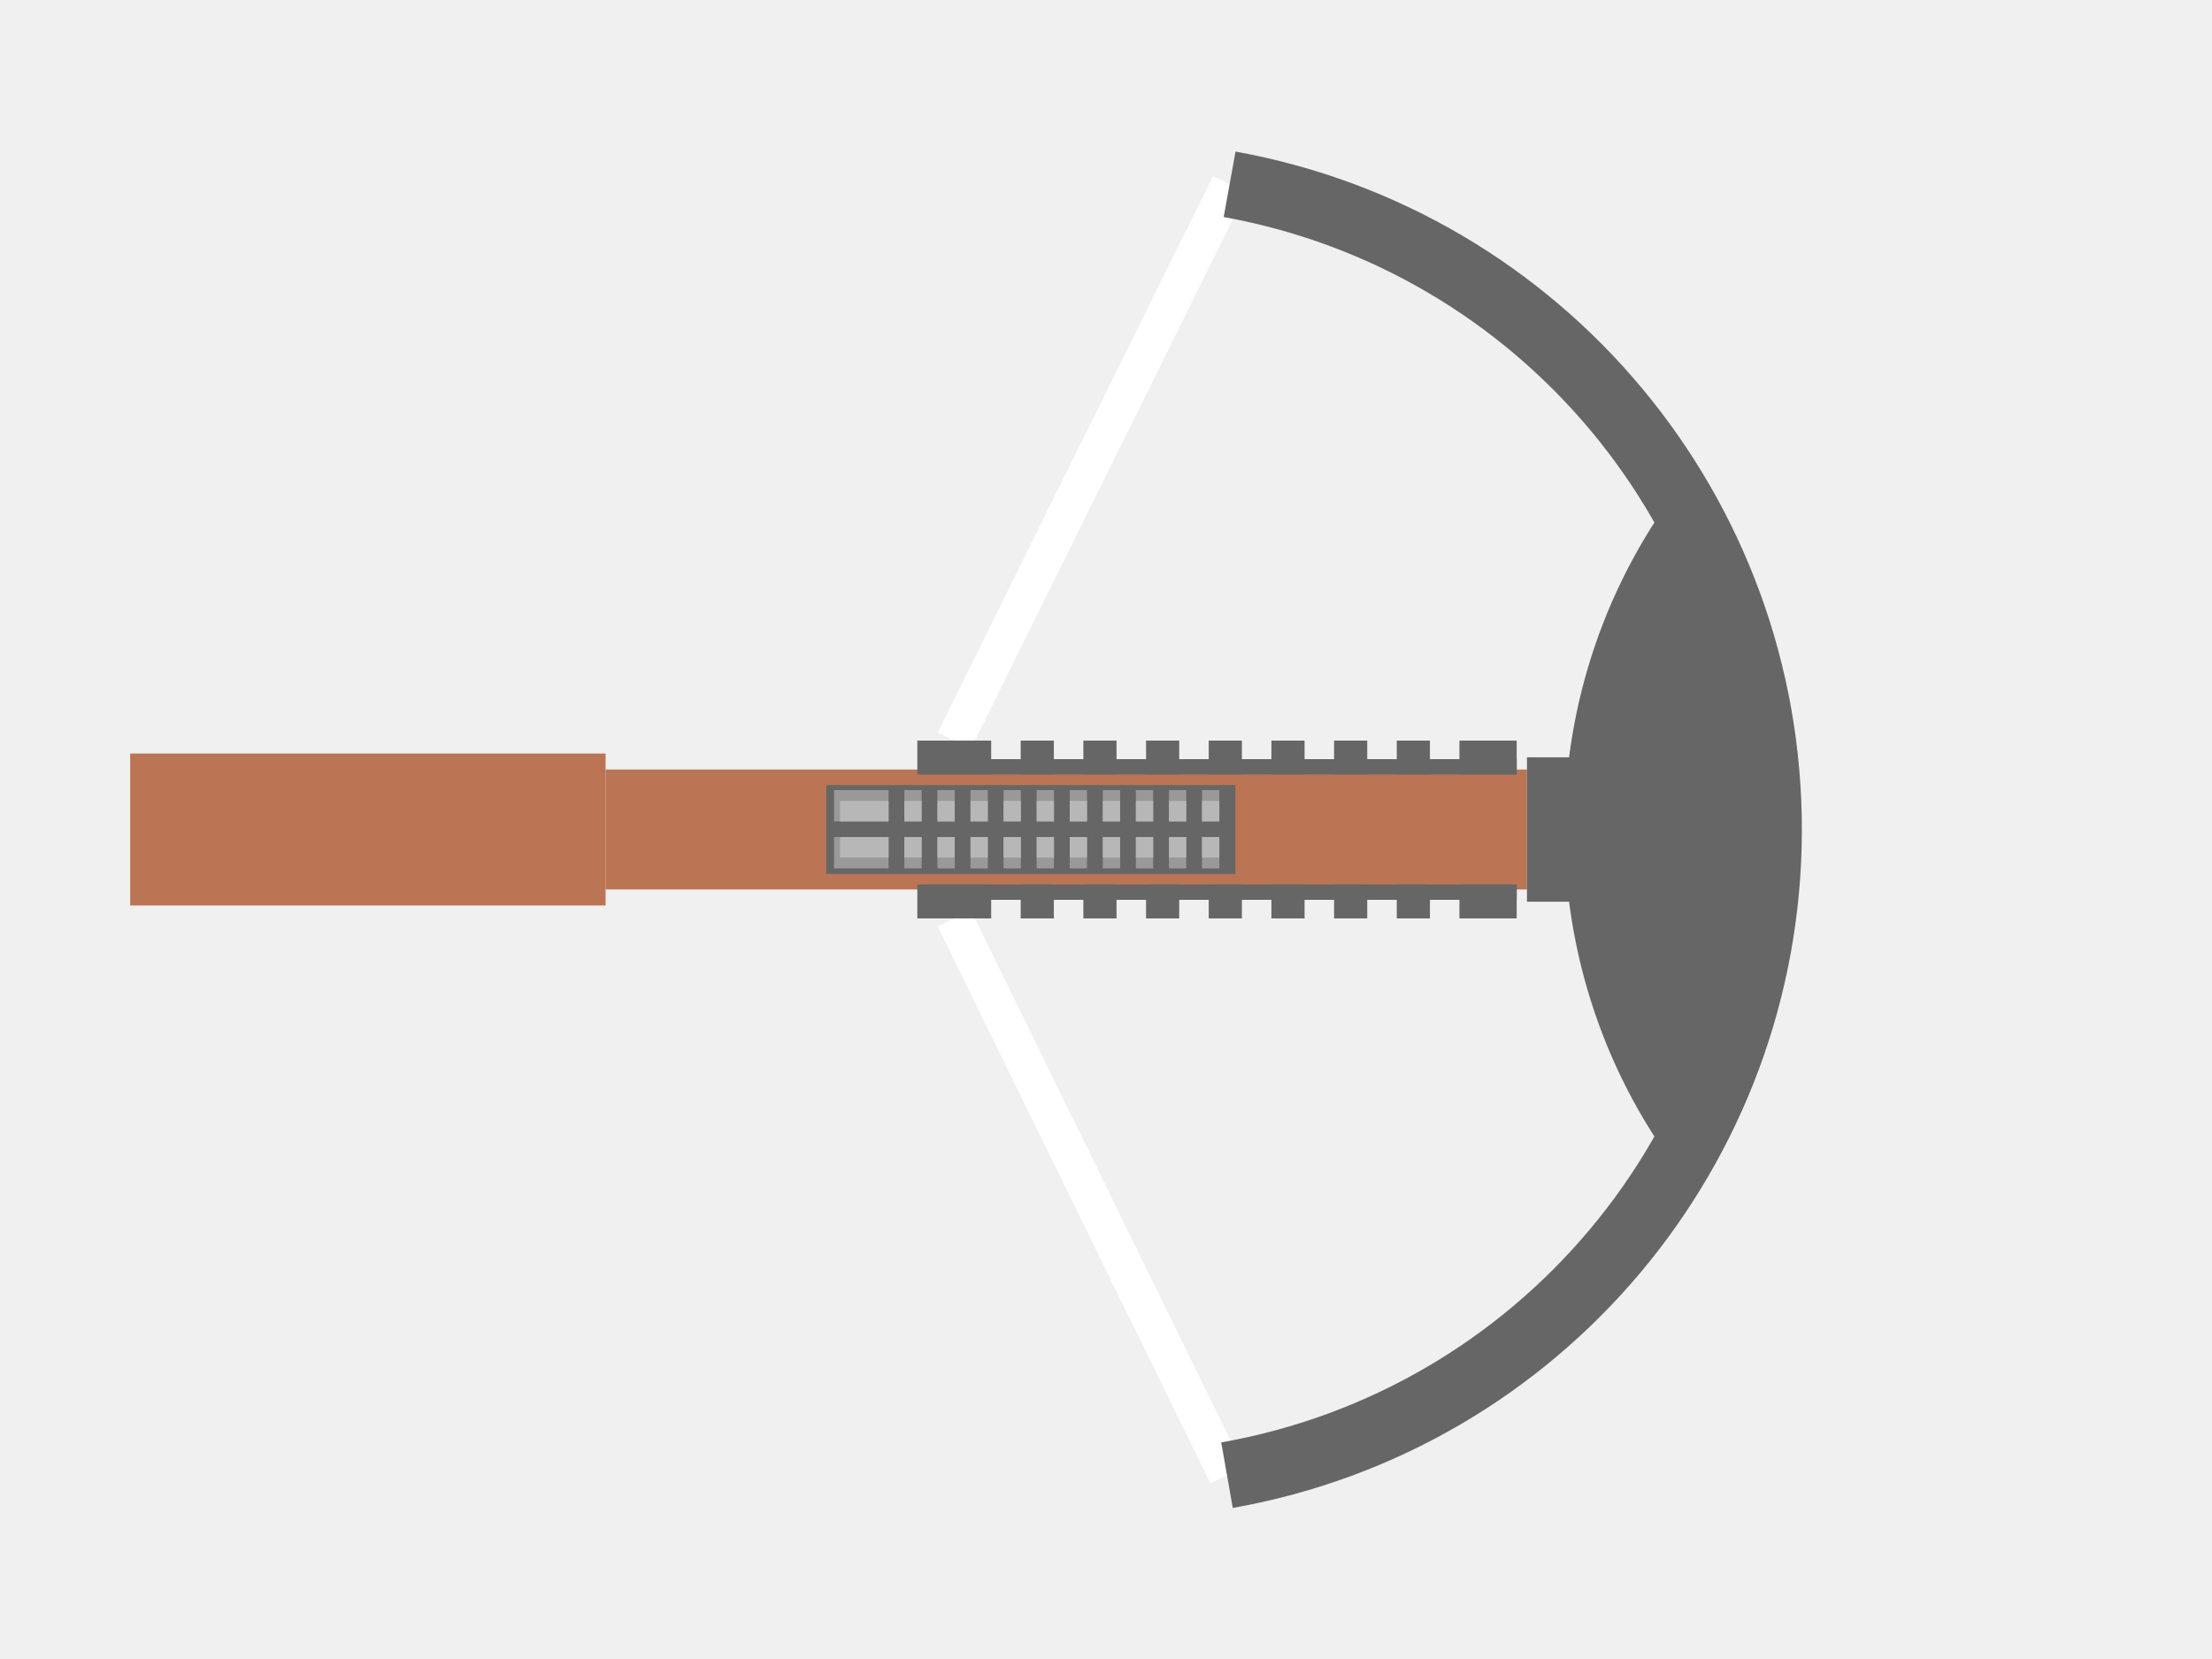
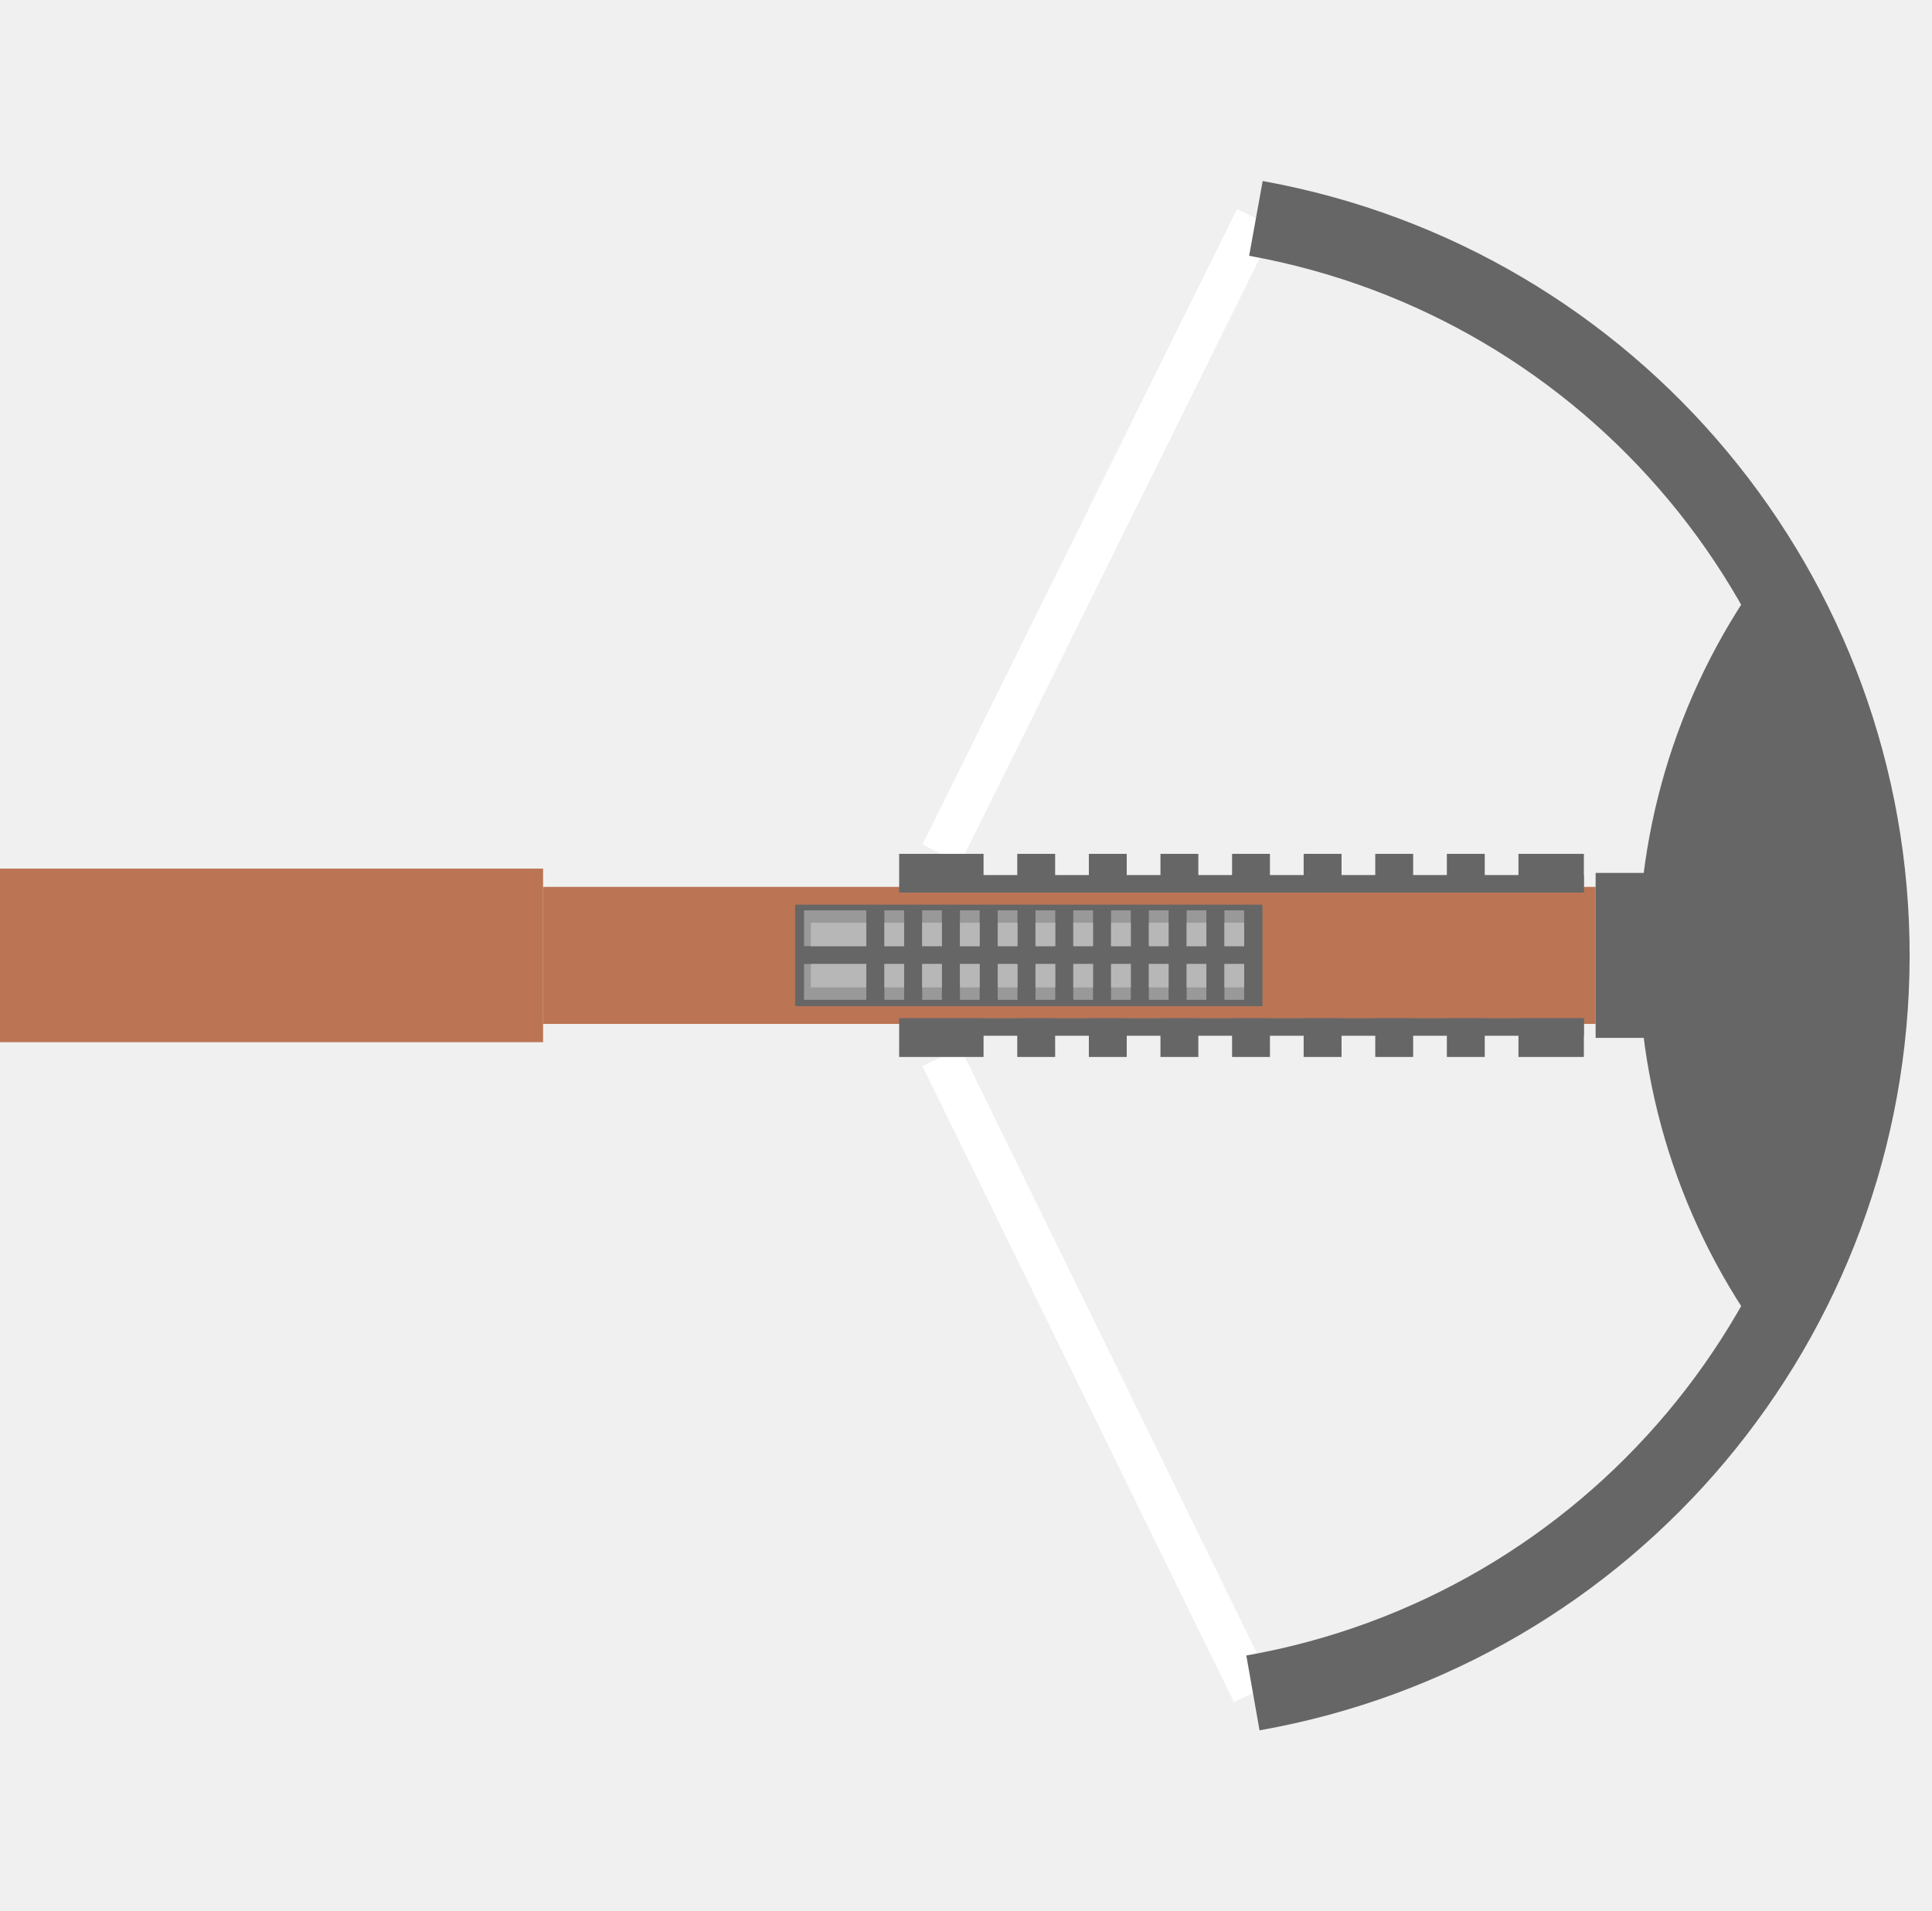
- <svg xmlns="http://www.w3.org/2000/svg" version="1.1" viewBox="0.0 0.0 960.0 720.0" fill="none" stroke="none" stroke-linecap="square" stroke-miterlimit="10">
+ <svg xmlns="http://www.w3.org/2000/svg" version="1.1" viewBox="0.0 0.0 734.0 726.0" fill="none" stroke="none" stroke-linecap="square" stroke-miterlimit="10">
  <clipPath id="p.0">
-     <path d="m0 0l960.0 0l0 720.0l-960.0 0l0 -720.0z" clip-rule="nonzero" />
+     <path d="m0 0l734.0 0l0 726.0l-734.0 0l0 -726.0z" clip-rule="nonzero" />
  </clipPath>
  <g clip-path="url(#p.0)">
-     <path fill="#000000" fill-opacity="0.0" d="m0 0l960.0 0l0 720.0l-960.0 0z" fill-rule="evenodd" />
-     <path fill="#000000" fill-opacity="0.0" d="m414.15 398.577l118.362 241.638" fill-rule="evenodd" />
-     <path stroke="#ffffff" stroke-width="16.0" stroke-linejoin="round" stroke-linecap="butt" d="m414.15 398.577l118.362 241.638" fill-rule="evenodd" />
-     <path fill="#000000" fill-opacity="0.0" d="m533.646 79.985l-119.496 241.417" fill-rule="evenodd" />
-     <path stroke="#ffffff" stroke-width="16.0" stroke-linejoin="round" stroke-linecap="butt" d="m533.646 79.985l-119.496 241.417" fill-rule="evenodd" />
-     <path fill="#bb7554" d="m262.832 333.968l399.874 0l0 52.063l-399.874 0z" fill-rule="evenodd" />
-     <path fill="#bb7554" d="m56.501 327.025l206.331 0l0 65.953l-206.331 0z" fill-rule="evenodd" />
-     <path fill="#666666" d="m358.596 340.711l177.543 0l0 38.583l-177.543 0z" fill-rule="evenodd" />
-     <path fill="#666666" d="m398.105 321.417l32.063 0l0 14.709l-32.063 0z" fill-rule="evenodd" />
-     <path fill="#666666" d="m399.719 329.472l258.52 0l0 6.646l-258.52 0z" fill-rule="evenodd" />
-     <path fill="#666666" d="m442.976 321.417l14.394 0l0 14.709l-14.394 0z" fill-rule="evenodd" />
-     <path fill="#666666" d="m470.178 321.417l14.394 0l0 14.709l-14.394 0z" fill-rule="evenodd" />
-     <path fill="#666666" d="m497.381 321.417l14.394 0l0 14.709l-14.394 0z" fill-rule="evenodd" />
-     <path fill="#666666" d="m524.583 321.417l14.394 0l0 14.709l-14.394 0z" fill-rule="evenodd" />
-     <path fill="#666666" d="m551.785 321.417l14.394 0l0 14.709l-14.394 0z" fill-rule="evenodd" />
-     <path fill="#666666" d="m578.987 321.417l14.394 0l0 14.709l-14.394 0z" fill-rule="evenodd" />
-     <path fill="#666666" d="m606.189 321.417l14.394 0l0 14.709l-14.394 0z" fill-rule="evenodd" />
-     <path fill="#666666" d="m633.391 321.417l24.85 0l0 14.709l-24.85 0z" fill-rule="evenodd" />
-     <path fill="#666666" d="m398.105 398.589l32.063 0l0 -14.709l-32.063 0z" fill-rule="evenodd" />
-     <path fill="#666666" d="m399.719 390.534l258.52 0l0 -6.646l-258.52 0z" fill-rule="evenodd" />
-     <path fill="#666666" d="m442.976 398.589l14.394 0l0 -14.709l-14.394 0z" fill-rule="evenodd" />
-     <path fill="#666666" d="m470.178 398.589l14.394 0l0 -14.709l-14.394 0z" fill-rule="evenodd" />
-     <path fill="#666666" d="m497.381 398.589l14.394 0l0 -14.709l-14.394 0z" fill-rule="evenodd" />
-     <path fill="#666666" d="m524.583 398.589l14.394 0l0 -14.709l-14.394 0z" fill-rule="evenodd" />
-     <path fill="#666666" d="m551.785 398.589l14.394 0l0 -14.709l-14.394 0z" fill-rule="evenodd" />
-     <path fill="#666666" d="m578.987 398.589l14.394 0l0 -14.709l-14.394 0z" fill-rule="evenodd" />
-     <path fill="#666666" d="m606.189 398.589l14.394 0l0 -14.709l-14.394 0z" fill-rule="evenodd" />
-     <path fill="#666666" d="m633.391 398.589l24.85 0l0 -14.709l-24.85 0z" fill-rule="evenodd" />
-     <path fill="#999999" d="m361.966 342.887l23.654 0l0 13.606l-23.654 0z" fill-rule="evenodd" />
-     <path fill="#b7b7b7" d="m364.562 347.591l21.071 0l0 8.913l-21.071 0z" fill-rule="evenodd" />
-     <path fill="#999999" d="m392.491 342.887l7.496 0l0 13.606l-7.496 0z" fill-rule="evenodd" />
-     <path fill="#b7b7b7" d="m392.491 347.591l7.496 0l0 8.913l-7.496 0z" fill-rule="evenodd" />
-     <path fill="#999999" d="m406.845 342.882l7.496 0l0 13.606l-7.496 0z" fill-rule="evenodd" />
-     <path fill="#b7b7b7" d="m406.845 347.585l7.496 0l0 8.913l-7.496 0z" fill-rule="evenodd" />
-     <path fill="#999999" d="m421.199 342.885l7.496 0l0 13.606l-7.496 0z" fill-rule="evenodd" />
-     <path fill="#b7b7b7" d="m421.199 347.588l7.496 0l0 8.913l-7.496 0z" fill-rule="evenodd" />
-     <path fill="#999999" d="m435.554 342.879l7.496 0l0 13.606l-7.496 0z" fill-rule="evenodd" />
-     <path fill="#b7b7b7" d="m435.554 347.583l7.496 0l0 8.913l-7.496 0z" fill-rule="evenodd" />
-     <path fill="#999999" d="m449.908 342.887l7.496 0l0 13.606l-7.496 0z" fill-rule="evenodd" />
-     <path fill="#b7b7b7" d="m449.908 347.591l7.496 0l0 8.913l-7.496 0z" fill-rule="evenodd" />
-     <path fill="#999999" d="m464.262 342.882l7.496 0l0 13.606l-7.496 0z" fill-rule="evenodd" />
-     <path fill="#b7b7b7" d="m464.262 347.585l7.496 0l0 8.913l-7.496 0z" fill-rule="evenodd" />
-     <path fill="#999999" d="m478.617 342.887l7.496 0l0 13.606l-7.496 0z" fill-rule="evenodd" />
-     <path fill="#b7b7b7" d="m478.617 347.591l7.496 0l0 8.913l-7.496 0z" fill-rule="evenodd" />
-     <path fill="#999999" d="m492.971 342.882l7.496 0l0 13.606l-7.496 0z" fill-rule="evenodd" />
-     <path fill="#b7b7b7" d="m492.971 347.585l7.496 0l0 8.913l-7.496 0z" fill-rule="evenodd" />
-     <path fill="#999999" d="m507.325 342.885l7.496 0l0 13.606l-7.496 0z" fill-rule="evenodd" />
-     <path fill="#b7b7b7" d="m507.325 347.588l7.496 0l0 8.913l-7.496 0z" fill-rule="evenodd" />
-     <path fill="#999999" d="m521.68 342.879l7.496 0l0 13.606l-7.496 0z" fill-rule="evenodd" />
-     <path fill="#b7b7b7" d="m521.68 347.583l7.496 0l0 8.913l-7.496 0z" fill-rule="evenodd" />
-     <path fill="#999999" d="m361.966 376.875l23.654 0l0 -13.606l-23.654 0z" fill-rule="evenodd" />
-     <path fill="#b7b7b7" d="m364.562 372.171l21.071 0l0 -8.913l-21.071 0z" fill-rule="evenodd" />
-     <path fill="#999999" d="m392.491 376.875l7.496 0l0 -13.606l-7.496 0z" fill-rule="evenodd" />
-     <path fill="#b7b7b7" d="m392.491 372.171l7.496 0l0 -8.913l-7.496 0z" fill-rule="evenodd" />
-     <path fill="#999999" d="m406.845 376.88l7.496 0l0 -13.606l-7.496 0z" fill-rule="evenodd" />
-     <path fill="#b7b7b7" d="m406.845 372.177l7.496 0l0 -8.913l-7.496 0z" fill-rule="evenodd" />
-     <path fill="#999999" d="m421.199 376.877l7.496 0l0 -13.606l-7.496 0z" fill-rule="evenodd" />
-     <path fill="#b7b7b7" d="m421.199 372.174l7.496 0l0 -8.913l-7.496 0z" fill-rule="evenodd" />
-     <path fill="#999999" d="m435.554 376.883l7.496 0l0 -13.606l-7.496 0z" fill-rule="evenodd" />
-     <path fill="#b7b7b7" d="m435.554 372.179l7.496 0l0 -8.913l-7.496 0z" fill-rule="evenodd" />
-     <path fill="#999999" d="m449.908 376.875l7.496 0l0 -13.606l-7.496 0z" fill-rule="evenodd" />
-     <path fill="#b7b7b7" d="m449.908 372.171l7.496 0l0 -8.913l-7.496 0z" fill-rule="evenodd" />
-     <path fill="#999999" d="m464.262 376.88l7.496 0l0 -13.606l-7.496 0z" fill-rule="evenodd" />
-     <path fill="#b7b7b7" d="m464.262 372.177l7.496 0l0 -8.913l-7.496 0z" fill-rule="evenodd" />
-     <path fill="#999999" d="m478.617 376.875l7.496 0l0 -13.606l-7.496 0z" fill-rule="evenodd" />
-     <path fill="#b7b7b7" d="m478.617 372.171l7.496 0l0 -8.913l-7.496 0z" fill-rule="evenodd" />
-     <path fill="#999999" d="m492.971 376.88l7.496 0l0 -13.606l-7.496 0z" fill-rule="evenodd" />
-     <path fill="#b7b7b7" d="m492.971 372.177l7.496 0l0 -8.913l-7.496 0z" fill-rule="evenodd" />
-     <path fill="#999999" d="m507.325 376.877l7.496 0l0 -13.606l-7.496 0z" fill-rule="evenodd" />
-     <path fill="#b7b7b7" d="m507.325 372.174l7.496 0l0 -8.913l-7.496 0z" fill-rule="evenodd" />
-     <path fill="#999999" d="m521.68 376.883l7.496 0l0 -13.606l-7.496 0z" fill-rule="evenodd" />
-     <path fill="#b7b7b7" d="m521.68 372.179l7.496 0l0 -8.913l-7.496 0z" fill-rule="evenodd" />
-     <path fill="#666666" d="m662.706 328.664l24.283 0l0 62.677l-24.283 0z" fill-rule="evenodd" />
-     <path fill="#666666" d="m731.397 512.126l0 0c-70.004 -89.543 -69.863 -215.301 0.343 -304.687z" fill-rule="evenodd" />
-     <path fill="#666666" d="m730.304 192.602l0 0c62.082 102.343 62.427 230.64 0.897 333.316z" fill-rule="evenodd" />
-     <path fill="#666666" d="m536.215 65.78c142.526 25.777 246.082 149.993 245.789 294.824c-0.293 144.83 -104.352 268.626 -246.981 293.826l-5.024 -28.43l0 0c128.858 -22.767 222.869 -134.609 223.134 -265.454c0.265 -130.846 -93.293 -243.067 -222.057 -266.356z" fill-rule="evenodd" />
+     <path fill="#000000" fill-opacity="0.0" d="m0 0l734.0 0l0 726.0l-734.0 0z" fill-rule="evenodd" />
+     <path fill="#000000" fill-opacity="0.0" d="m357.648 401.575l118.362 241.638" fill-rule="evenodd" />
+     <path stroke="#ffffff" stroke-width="16.0" stroke-linejoin="round" stroke-linecap="butt" d="m357.648 401.575l118.362 241.638" fill-rule="evenodd" />
+     <path fill="#000000" fill-opacity="0.0" d="m477.145 82.983l-119.496 241.417" fill-rule="evenodd" />
+     <path stroke="#ffffff" stroke-width="16.0" stroke-linejoin="round" stroke-linecap="butt" d="m477.145 82.983l-119.496 241.417" fill-rule="evenodd" />
+     <path fill="#bb7554" d="m206.331 336.966l399.874 0l0 52.063l-399.874 0z" fill-rule="evenodd" />
+     <path fill="#bb7554" d="m0 330.022l206.331 0l0 65.953l-206.331 0z" fill-rule="evenodd" />
+     <path fill="#666666" d="m302.094 343.709l177.543 0l0 38.583l-177.543 0z" fill-rule="evenodd" />
+     <path fill="#666666" d="m341.604 324.415l32.063 0l0 14.709l-32.063 0z" fill-rule="evenodd" />
+     <path fill="#666666" d="m343.218 332.47l258.52 0l0 6.646l-258.52 0z" fill-rule="evenodd" />
+     <path fill="#666666" d="m386.475 324.415l14.394 0l0 14.709l-14.394 0z" fill-rule="evenodd" />
+     <path fill="#666666" d="m413.677 324.415l14.394 0l0 14.709l-14.394 0z" fill-rule="evenodd" />
+     <path fill="#666666" d="m440.879 324.415l14.394 0l0 14.709l-14.394 0z" fill-rule="evenodd" />
+     <path fill="#666666" d="m468.081 324.415l14.394 0l0 14.709l-14.394 0z" fill-rule="evenodd" />
+     <path fill="#666666" d="m495.283 324.415l14.394 0l0 14.709l-14.394 0z" fill-rule="evenodd" />
+     <path fill="#666666" d="m522.486 324.415l14.394 0l0 14.709l-14.394 0z" fill-rule="evenodd" />
+     <path fill="#666666" d="m549.688 324.415l14.394 0l0 14.709l-14.394 0z" fill-rule="evenodd" />
+     <path fill="#666666" d="m576.89 324.415l24.85 0l0 14.709l-24.85 0z" fill-rule="evenodd" />
+     <path fill="#666666" d="m341.604 401.586l32.063 0l0 -14.709l-32.063 0z" fill-rule="evenodd" />
+     <path fill="#666666" d="m343.218 393.531l258.52 0l0 -6.646l-258.52 0z" fill-rule="evenodd" />
+     <path fill="#666666" d="m386.475 401.586l14.394 0l0 -14.709l-14.394 0z" fill-rule="evenodd" />
+     <path fill="#666666" d="m413.677 401.586l14.394 0l0 -14.709l-14.394 0z" fill-rule="evenodd" />
+     <path fill="#666666" d="m440.879 401.586l14.394 0l0 -14.709l-14.394 0z" fill-rule="evenodd" />
+     <path fill="#666666" d="m468.081 401.586l14.394 0l0 -14.709l-14.394 0z" fill-rule="evenodd" />
+     <path fill="#666666" d="m495.283 401.586l14.394 0l0 -14.709l-14.394 0z" fill-rule="evenodd" />
+     <path fill="#666666" d="m522.486 401.586l14.394 0l0 -14.709l-14.394 0z" fill-rule="evenodd" />
+     <path fill="#666666" d="m549.688 401.586l14.394 0l0 -14.709l-14.394 0z" fill-rule="evenodd" />
+     <path fill="#666666" d="m576.89 401.586l24.85 0l0 -14.709l-24.85 0z" fill-rule="evenodd" />
+     <path fill="#999999" d="m305.465 345.885l23.654 0l0 13.606l-23.654 0z" fill-rule="evenodd" />
+     <path fill="#b7b7b7" d="m308.06 350.588l21.071 0l0 8.913l-21.071 0z" fill-rule="evenodd" />
+     <path fill="#999999" d="m335.99 345.885l7.496 0l0 13.606l-7.496 0z" fill-rule="evenodd" />
+     <path fill="#b7b7b7" d="m335.99 350.588l7.496 0l0 8.913l-7.496 0z" fill-rule="evenodd" />
+     <path fill="#999999" d="m350.344 345.879l7.496 0l0 13.606l-7.496 0z" fill-rule="evenodd" />
+     <path fill="#b7b7b7" d="m350.344 350.583l7.496 0l0 8.913l-7.496 0z" fill-rule="evenodd" />
+     <path fill="#999999" d="m364.698 345.882l7.496 0l0 13.606l-7.496 0z" fill-rule="evenodd" />
+     <path fill="#b7b7b7" d="m364.698 350.585l7.496 0l0 8.913l-7.496 0z" fill-rule="evenodd" />
+     <path fill="#999999" d="m379.053 345.877l7.496 0l0 13.606l-7.496 0z" fill-rule="evenodd" />
+     <path fill="#b7b7b7" d="m379.053 350.58l7.496 0l0 8.913l-7.496 0z" fill-rule="evenodd" />
+     <path fill="#999999" d="m393.407 345.885l7.496 0l0 13.606l-7.496 0z" fill-rule="evenodd" />
+     <path fill="#b7b7b7" d="m393.407 350.588l7.496 0l0 8.913l-7.496 0z" fill-rule="evenodd" />
+     <path fill="#999999" d="m407.761 345.879l7.496 0l0 13.606l-7.496 0z" fill-rule="evenodd" />
+     <path fill="#b7b7b7" d="m407.761 350.583l7.496 0l0 8.913l-7.496 0z" fill-rule="evenodd" />
+     <path fill="#999999" d="m422.115 345.885l7.496 0l0 13.606l-7.496 0z" fill-rule="evenodd" />
+     <path fill="#b7b7b7" d="m422.115 350.588l7.496 0l0 8.913l-7.496 0z" fill-rule="evenodd" />
+     <path fill="#999999" d="m436.47 345.879l7.496 0l0 13.606l-7.496 0z" fill-rule="evenodd" />
+     <path fill="#b7b7b7" d="m436.47 350.583l7.496 0l0 8.913l-7.496 0z" fill-rule="evenodd" />
+     <path fill="#999999" d="m450.824 345.882l7.496 0l0 13.606l-7.496 0z" fill-rule="evenodd" />
+     <path fill="#b7b7b7" d="m450.824 350.585l7.496 0l0 8.913l-7.496 0z" fill-rule="evenodd" />
+     <path fill="#999999" d="m465.178 345.877l7.496 0l0 13.606l-7.496 0z" fill-rule="evenodd" />
+     <path fill="#b7b7b7" d="m465.178 350.58l7.496 0l0 8.913l-7.496 0z" fill-rule="evenodd" />
+     <path fill="#999999" d="m305.465 379.872l23.654 0l0 -13.606l-23.654 0z" fill-rule="evenodd" />
+     <path fill="#b7b7b7" d="m308.06 375.169l21.071 0l0 -8.913l-21.071 0z" fill-rule="evenodd" />
+     <path fill="#999999" d="m335.99 379.872l7.496 0l0 -13.606l-7.496 0z" fill-rule="evenodd" />
+     <path fill="#b7b7b7" d="m335.99 375.169l7.496 0l0 -8.913l-7.496 0z" fill-rule="evenodd" />
+     <path fill="#999999" d="m350.344 379.877l7.496 0l0 -13.606l-7.496 0z" fill-rule="evenodd" />
+     <path fill="#b7b7b7" d="m350.344 375.174l7.496 0l0 -8.913l-7.496 0z" fill-rule="evenodd" />
+     <path fill="#999999" d="m364.698 379.875l7.496 0l0 -13.606l-7.496 0z" fill-rule="evenodd" />
+     <path fill="#b7b7b7" d="m364.698 375.171l7.496 0l0 -8.913l-7.496 0z" fill-rule="evenodd" />
+     <path fill="#999999" d="m379.053 379.88l7.496 0l0 -13.606l-7.496 0z" fill-rule="evenodd" />
+     <path fill="#b7b7b7" d="m379.053 375.177l7.496 0l0 -8.913l-7.496 0z" fill-rule="evenodd" />
+     <path fill="#999999" d="m393.407 379.872l7.496 0l0 -13.606l-7.496 0z" fill-rule="evenodd" />
+     <path fill="#b7b7b7" d="m393.407 375.169l7.496 0l0 -8.913l-7.496 0z" fill-rule="evenodd" />
+     <path fill="#999999" d="m407.761 379.877l7.496 0l0 -13.606l-7.496 0z" fill-rule="evenodd" />
+     <path fill="#b7b7b7" d="m407.761 375.174l7.496 0l0 -8.913l-7.496 0z" fill-rule="evenodd" />
+     <path fill="#999999" d="m422.115 379.872l7.496 0l0 -13.606l-7.496 0z" fill-rule="evenodd" />
+     <path fill="#b7b7b7" d="m422.115 375.169l7.496 0l0 -8.913l-7.496 0z" fill-rule="evenodd" />
+     <path fill="#999999" d="m436.47 379.877l7.496 0l0 -13.606l-7.496 0z" fill-rule="evenodd" />
+     <path fill="#b7b7b7" d="m436.47 375.174l7.496 0l0 -8.913l-7.496 0z" fill-rule="evenodd" />
+     <path fill="#999999" d="m450.824 379.875l7.496 0l0 -13.606l-7.496 0z" fill-rule="evenodd" />
+     <path fill="#b7b7b7" d="m450.824 375.171l7.496 0l0 -8.913l-7.496 0z" fill-rule="evenodd" />
+     <path fill="#999999" d="m465.178 379.88l7.496 0l0 -13.606l-7.496 0z" fill-rule="evenodd" />
+     <path fill="#b7b7b7" d="m465.178 375.177l7.496 0l0 -8.913l-7.496 0z" fill-rule="evenodd" />
+     <path fill="#666666" d="m606.205 331.661l24.283 0l0 62.677l-24.283 0z" fill-rule="evenodd" />
+     <path fill="#666666" d="m674.896 515.123l0 0c-70.004 -89.543 -69.863 -215.301 0.343 -304.687z" fill-rule="evenodd" />
+     <path fill="#666666" d="m673.802 195.6l0 0c62.082 102.343 62.427 230.64 0.897 333.316z" fill-rule="evenodd" />
+     <path fill="#666666" d="m479.714 68.778c142.526 25.777 246.082 149.993 245.789 294.824c-0.293 144.83 -104.352 268.626 -246.981 293.826l-5.024 -28.43l0 0c128.858 -22.767 222.869 -134.609 223.134 -265.454c0.265 -130.846 -93.293 -243.067 -222.057 -266.356z" fill-rule="evenodd" />
  </g>
</svg>
